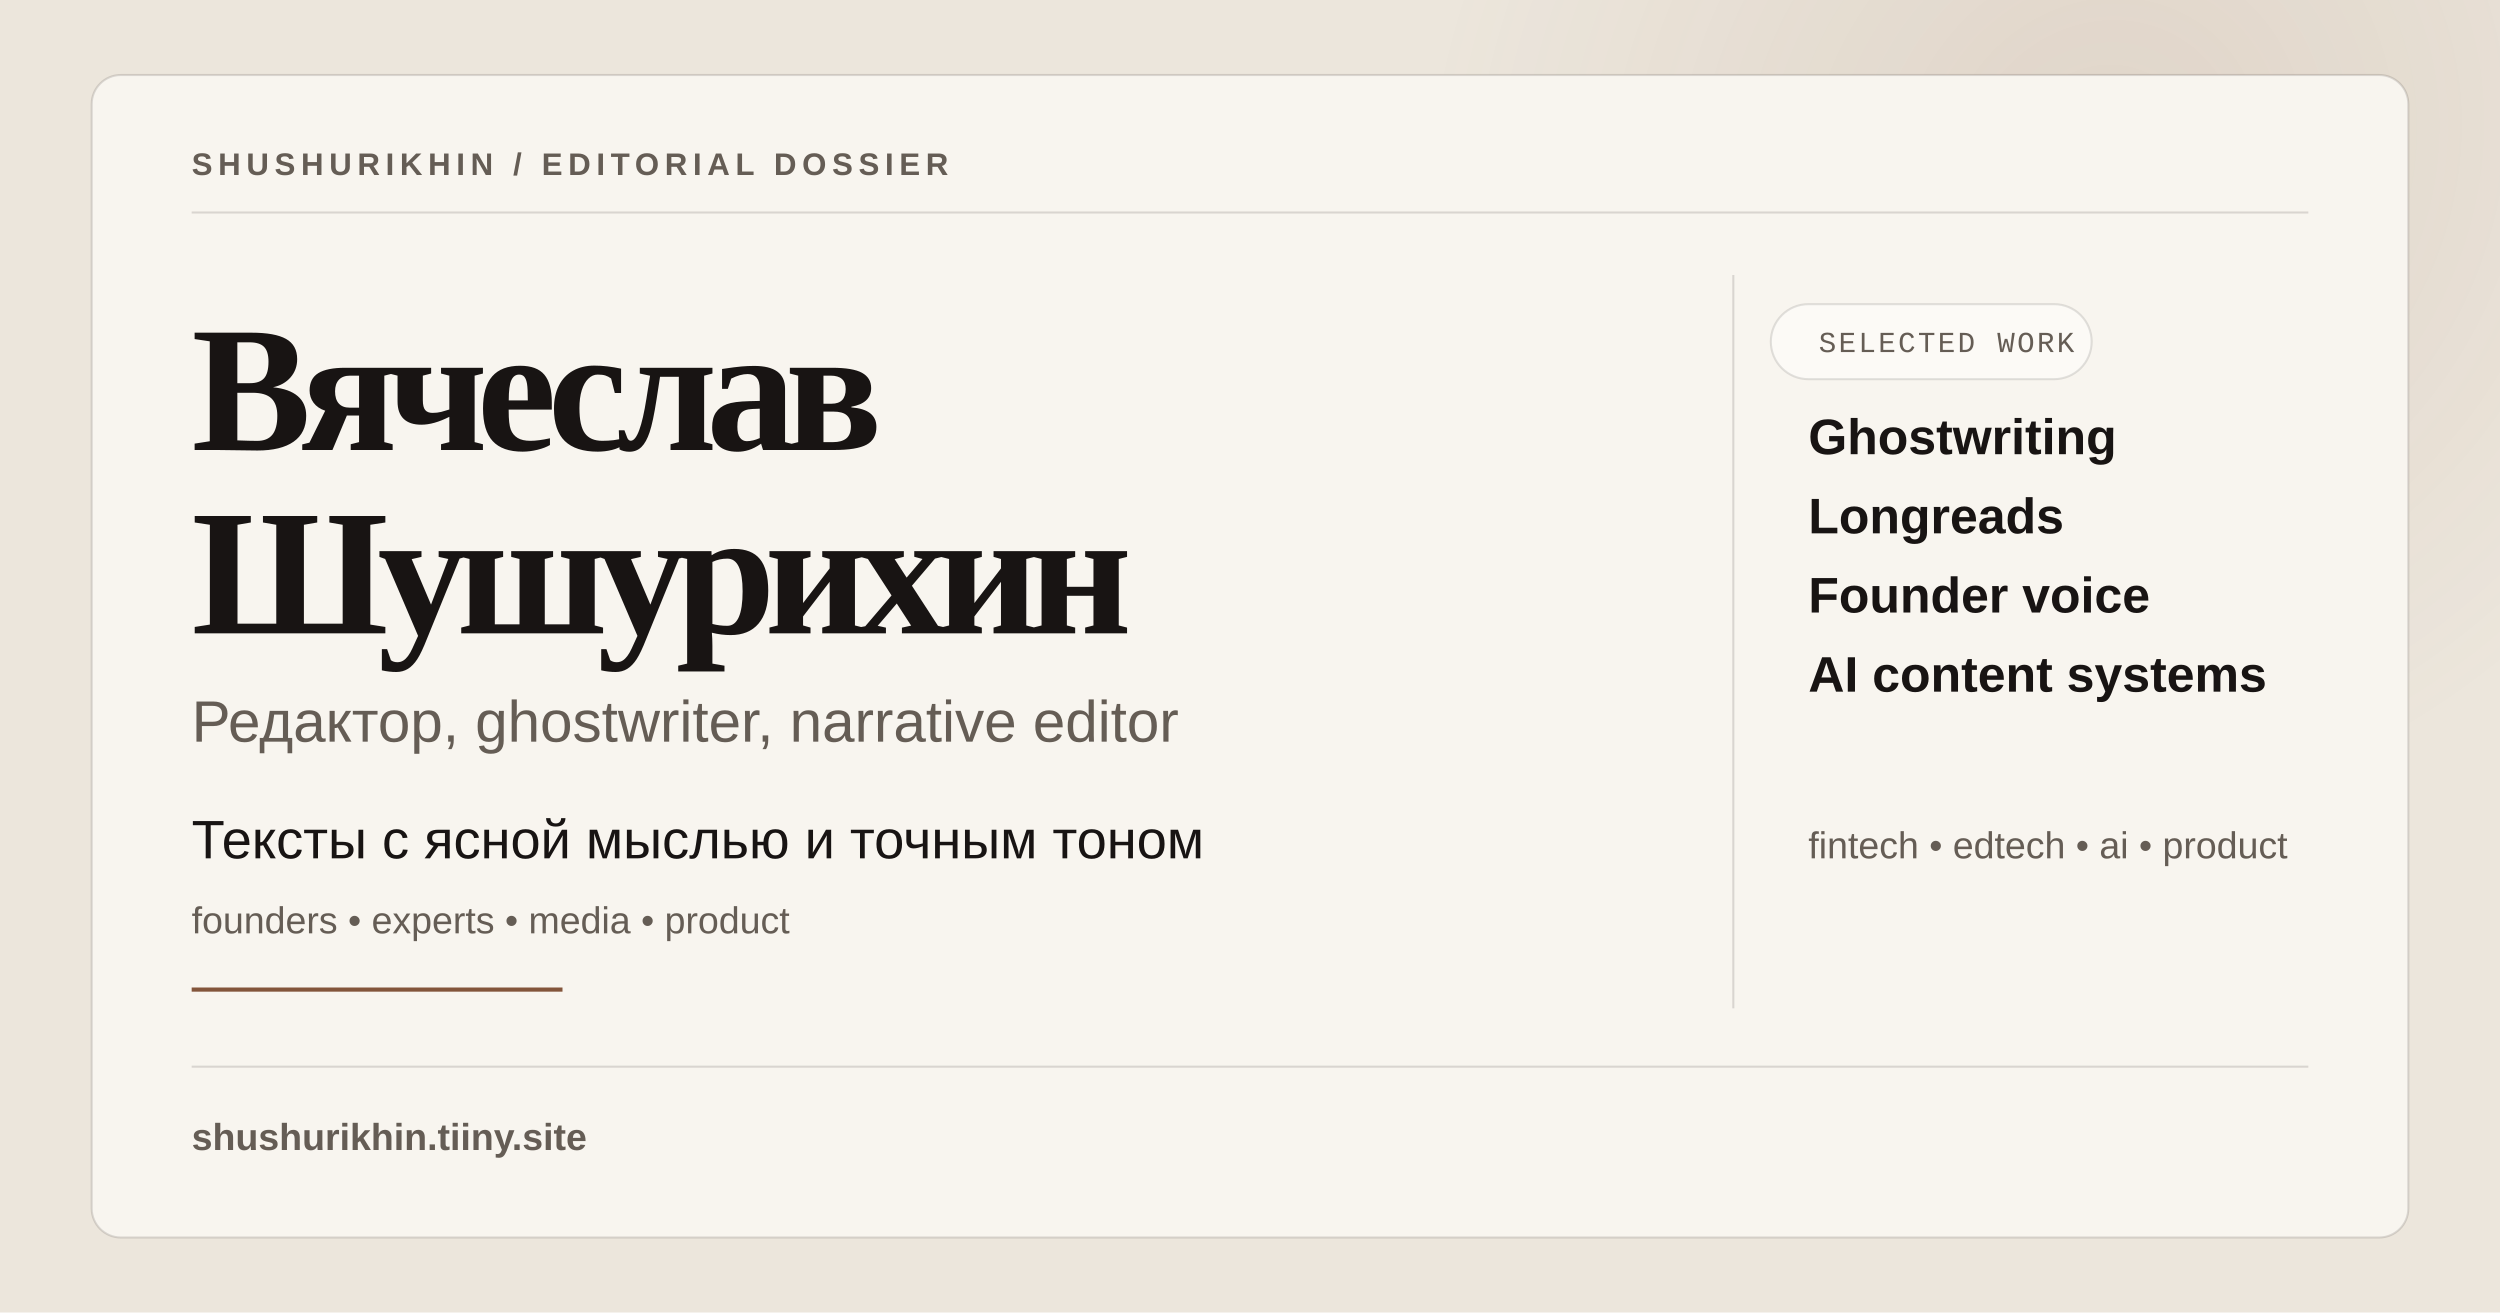
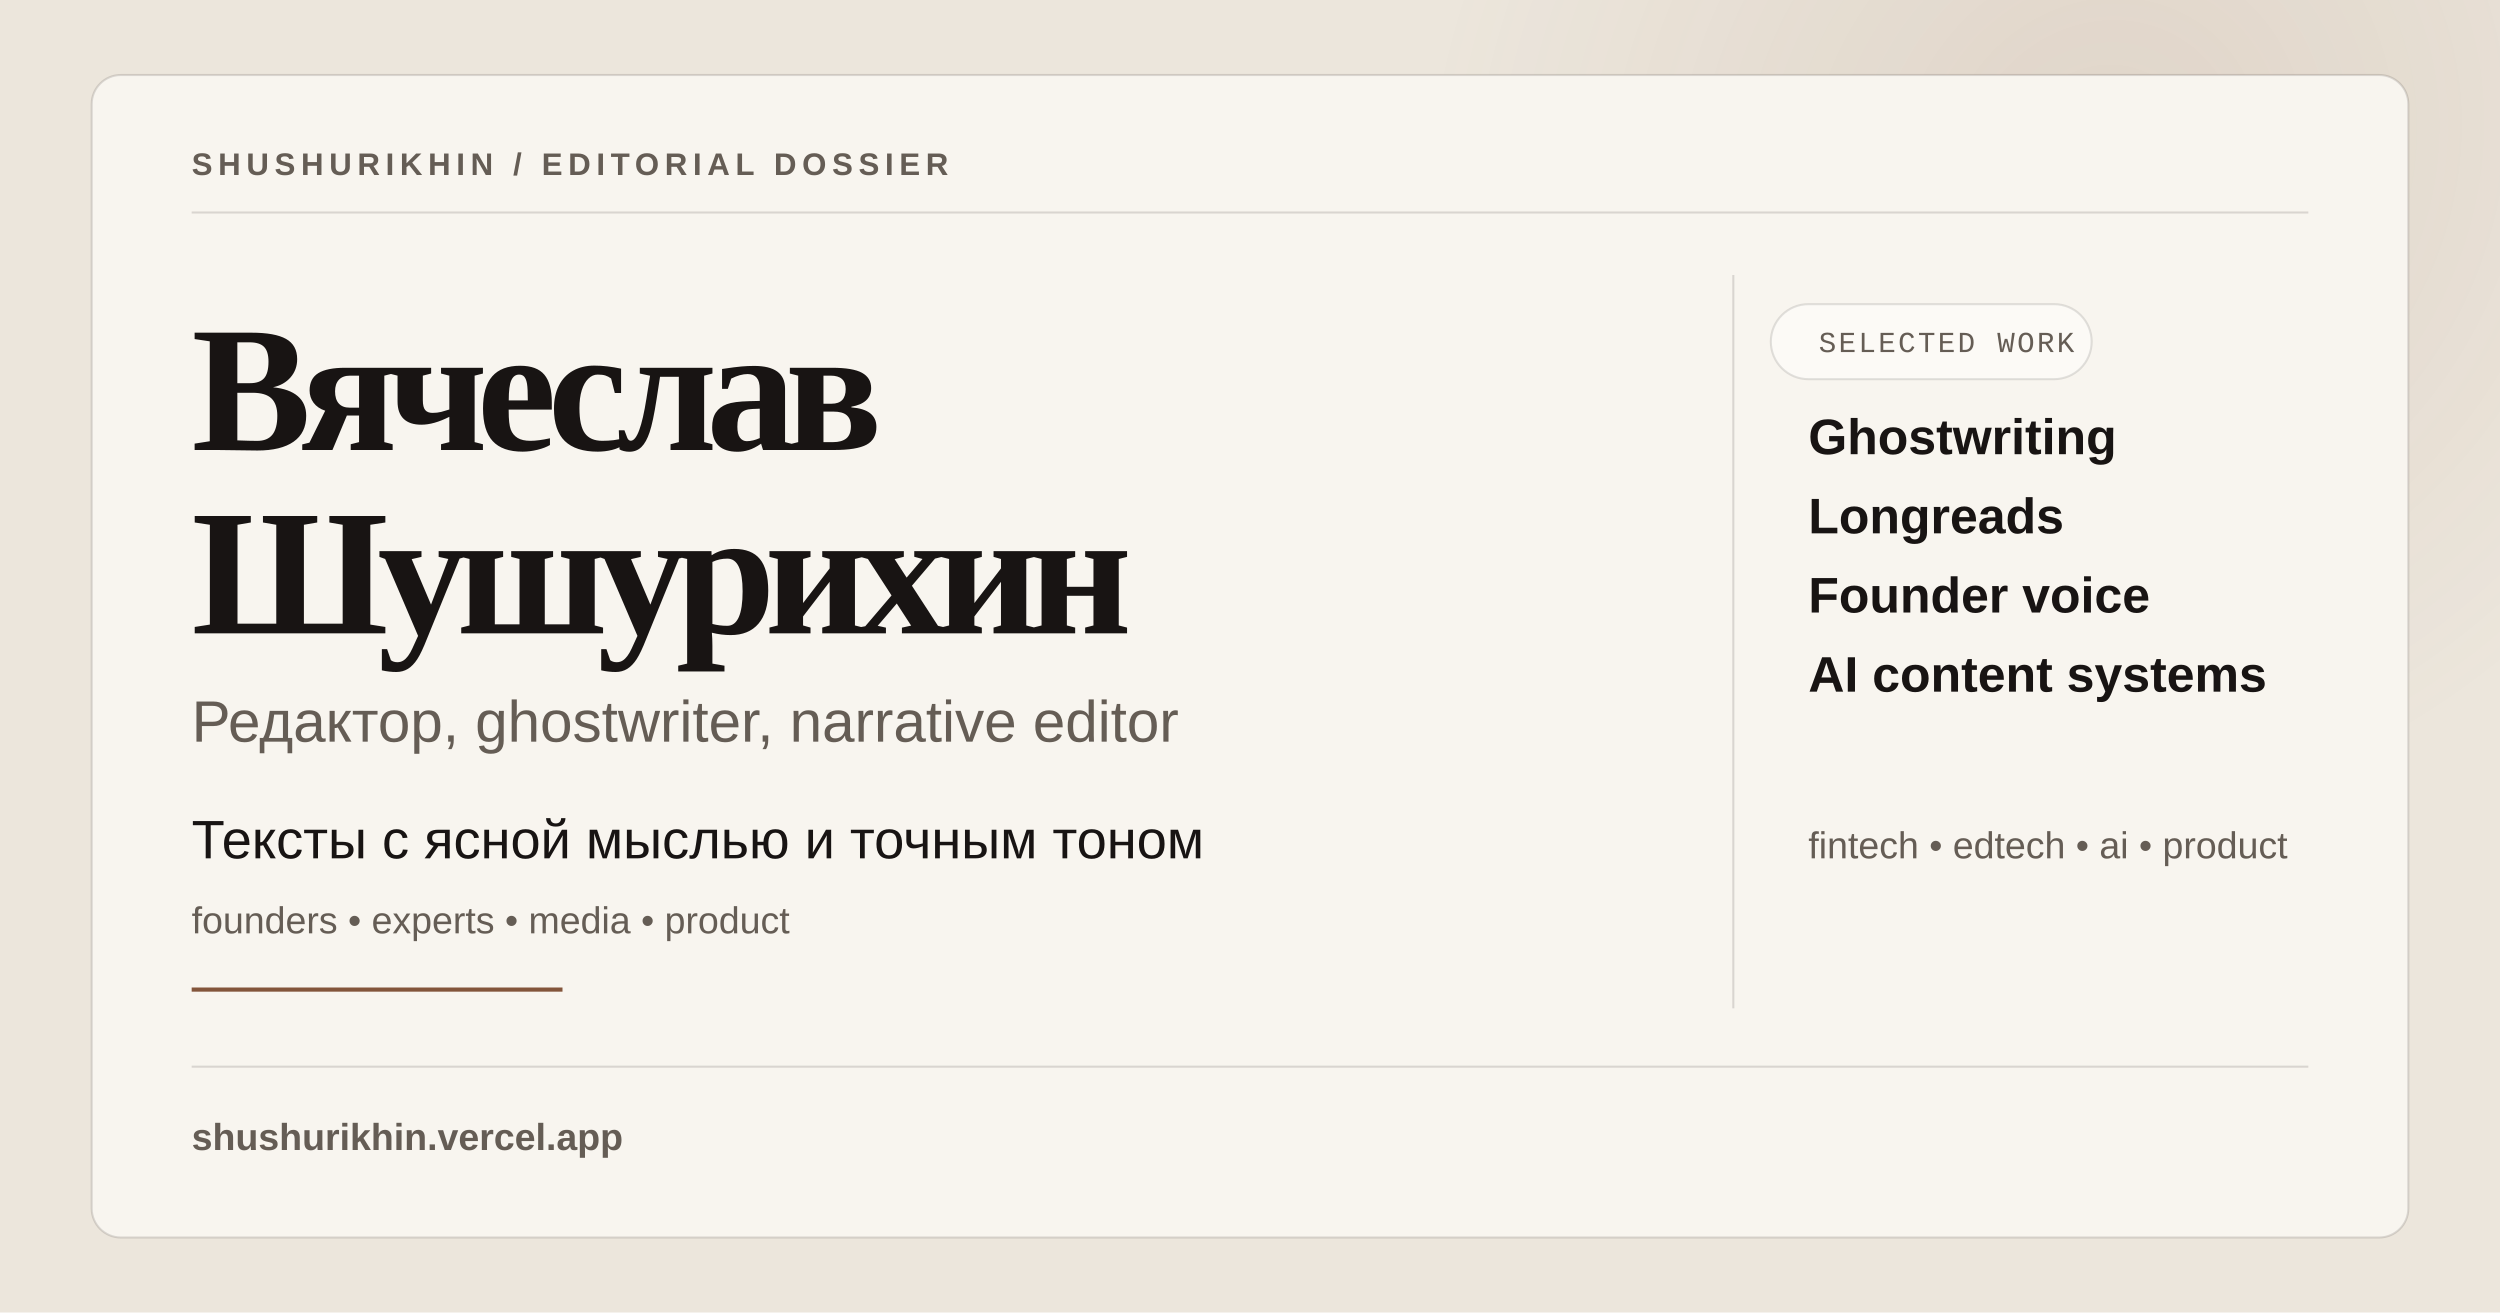
<svg xmlns="http://www.w3.org/2000/svg" width="1200" height="630" viewBox="0 0 1200 630" fill="none">
  <defs>
    <radialGradient id="bgGlow" cx="0" cy="0" r="1" gradientUnits="userSpaceOnUse" gradientTransform="translate(1010 74) rotate(137.49) scale(342.621 311.519)">
      <stop stop-color="#83553B" stop-opacity="0.12" />
      <stop offset="1" stop-color="#83553B" stop-opacity="0" />
    </radialGradient>
  </defs>
  <rect width="1200" height="630" fill="#ECE6DC" />
  <rect width="1200" height="630" fill="url(#bgGlow)" />
  <rect x="44" y="36" width="1112" height="558" rx="14" fill="#F8F5EF" stroke="#181413" stroke-opacity="0.14" />
  <path d="M92 102H1108" stroke="#181413" stroke-opacity="0.14" />
  <path d="M92 512H1108" stroke="#181413" stroke-opacity="0.14" />
  <path d="M832 132V484" stroke="#181413" stroke-opacity="0.14" />
  <text x="92" y="84" fill="#655D55" font-family="Arial, Helvetica, sans-serif" font-size="15" font-weight="700" letter-spacing="0.18em">
    SHUSHURIKHIN / EDITORIAL DOSSIER
  </text>
  <text x="92" y="216" fill="#181413" font-family="Georgia, 'Times New Roman', serif" font-size="86" font-weight="700" letter-spacing="-0.06em">
    <tspan x="92" dy="0">Вячеслав</tspan>
    <tspan x="92" dy="88">Шушурихин</tspan>
  </text>
  <text x="92" y="356" fill="#655D55" font-family="Arial, Helvetica, sans-serif" font-size="28" font-weight="500">
    Редактор, ghostwriter, narrative editor
  </text>
  <text x="92" y="412" fill="#181413" font-family="Arial, Helvetica, sans-serif" font-size="26" font-weight="500">
    Тексты с ясной мыслью и точным тоном
  </text>
  <text x="92" y="448" fill="#655D55" font-family="Arial, Helvetica, sans-serif" font-size="18" font-weight="500">
    founders • experts • media • product
  </text>
  <rect x="92" y="474" width="178" height="2" fill="#83553B" />
  <rect x="850" y="146" width="154" height="36" rx="18" fill="#FCFAF6" stroke="#181413" stroke-opacity="0.12" />
  <text x="873" y="169" fill="#655D55" font-family="Courier New, monospace" font-size="14" letter-spacing="0.08em">
    SELECTED WORK
  </text>
  <text x="868" y="218" fill="#181413" font-family="Arial, Helvetica, sans-serif" font-size="24" font-weight="700">
    Ghostwriting
  </text>
  <text x="868" y="256" fill="#181413" font-family="Arial, Helvetica, sans-serif" font-size="24" font-weight="700">
    Longreads
  </text>
  <text x="868" y="294" fill="#181413" font-family="Arial, Helvetica, sans-serif" font-size="24" font-weight="700">
    Founder voice
  </text>
  <text x="868" y="332" fill="#181413" font-family="Arial, Helvetica, sans-serif" font-size="24" font-weight="700">
    AI content systems
  </text>
  <text x="868" y="412" fill="#655D55" font-family="Arial, Helvetica, sans-serif" font-size="18" font-weight="500">
    fintech • edtech • ai • product
  </text>
  <text x="92" y="552" fill="#655D55" font-family="Arial, Helvetica, sans-serif" font-size="18" font-weight="600">
-     shushurikhin.tiiny.site
+     shushurikhin.vercel.app
  </text>
</svg>
